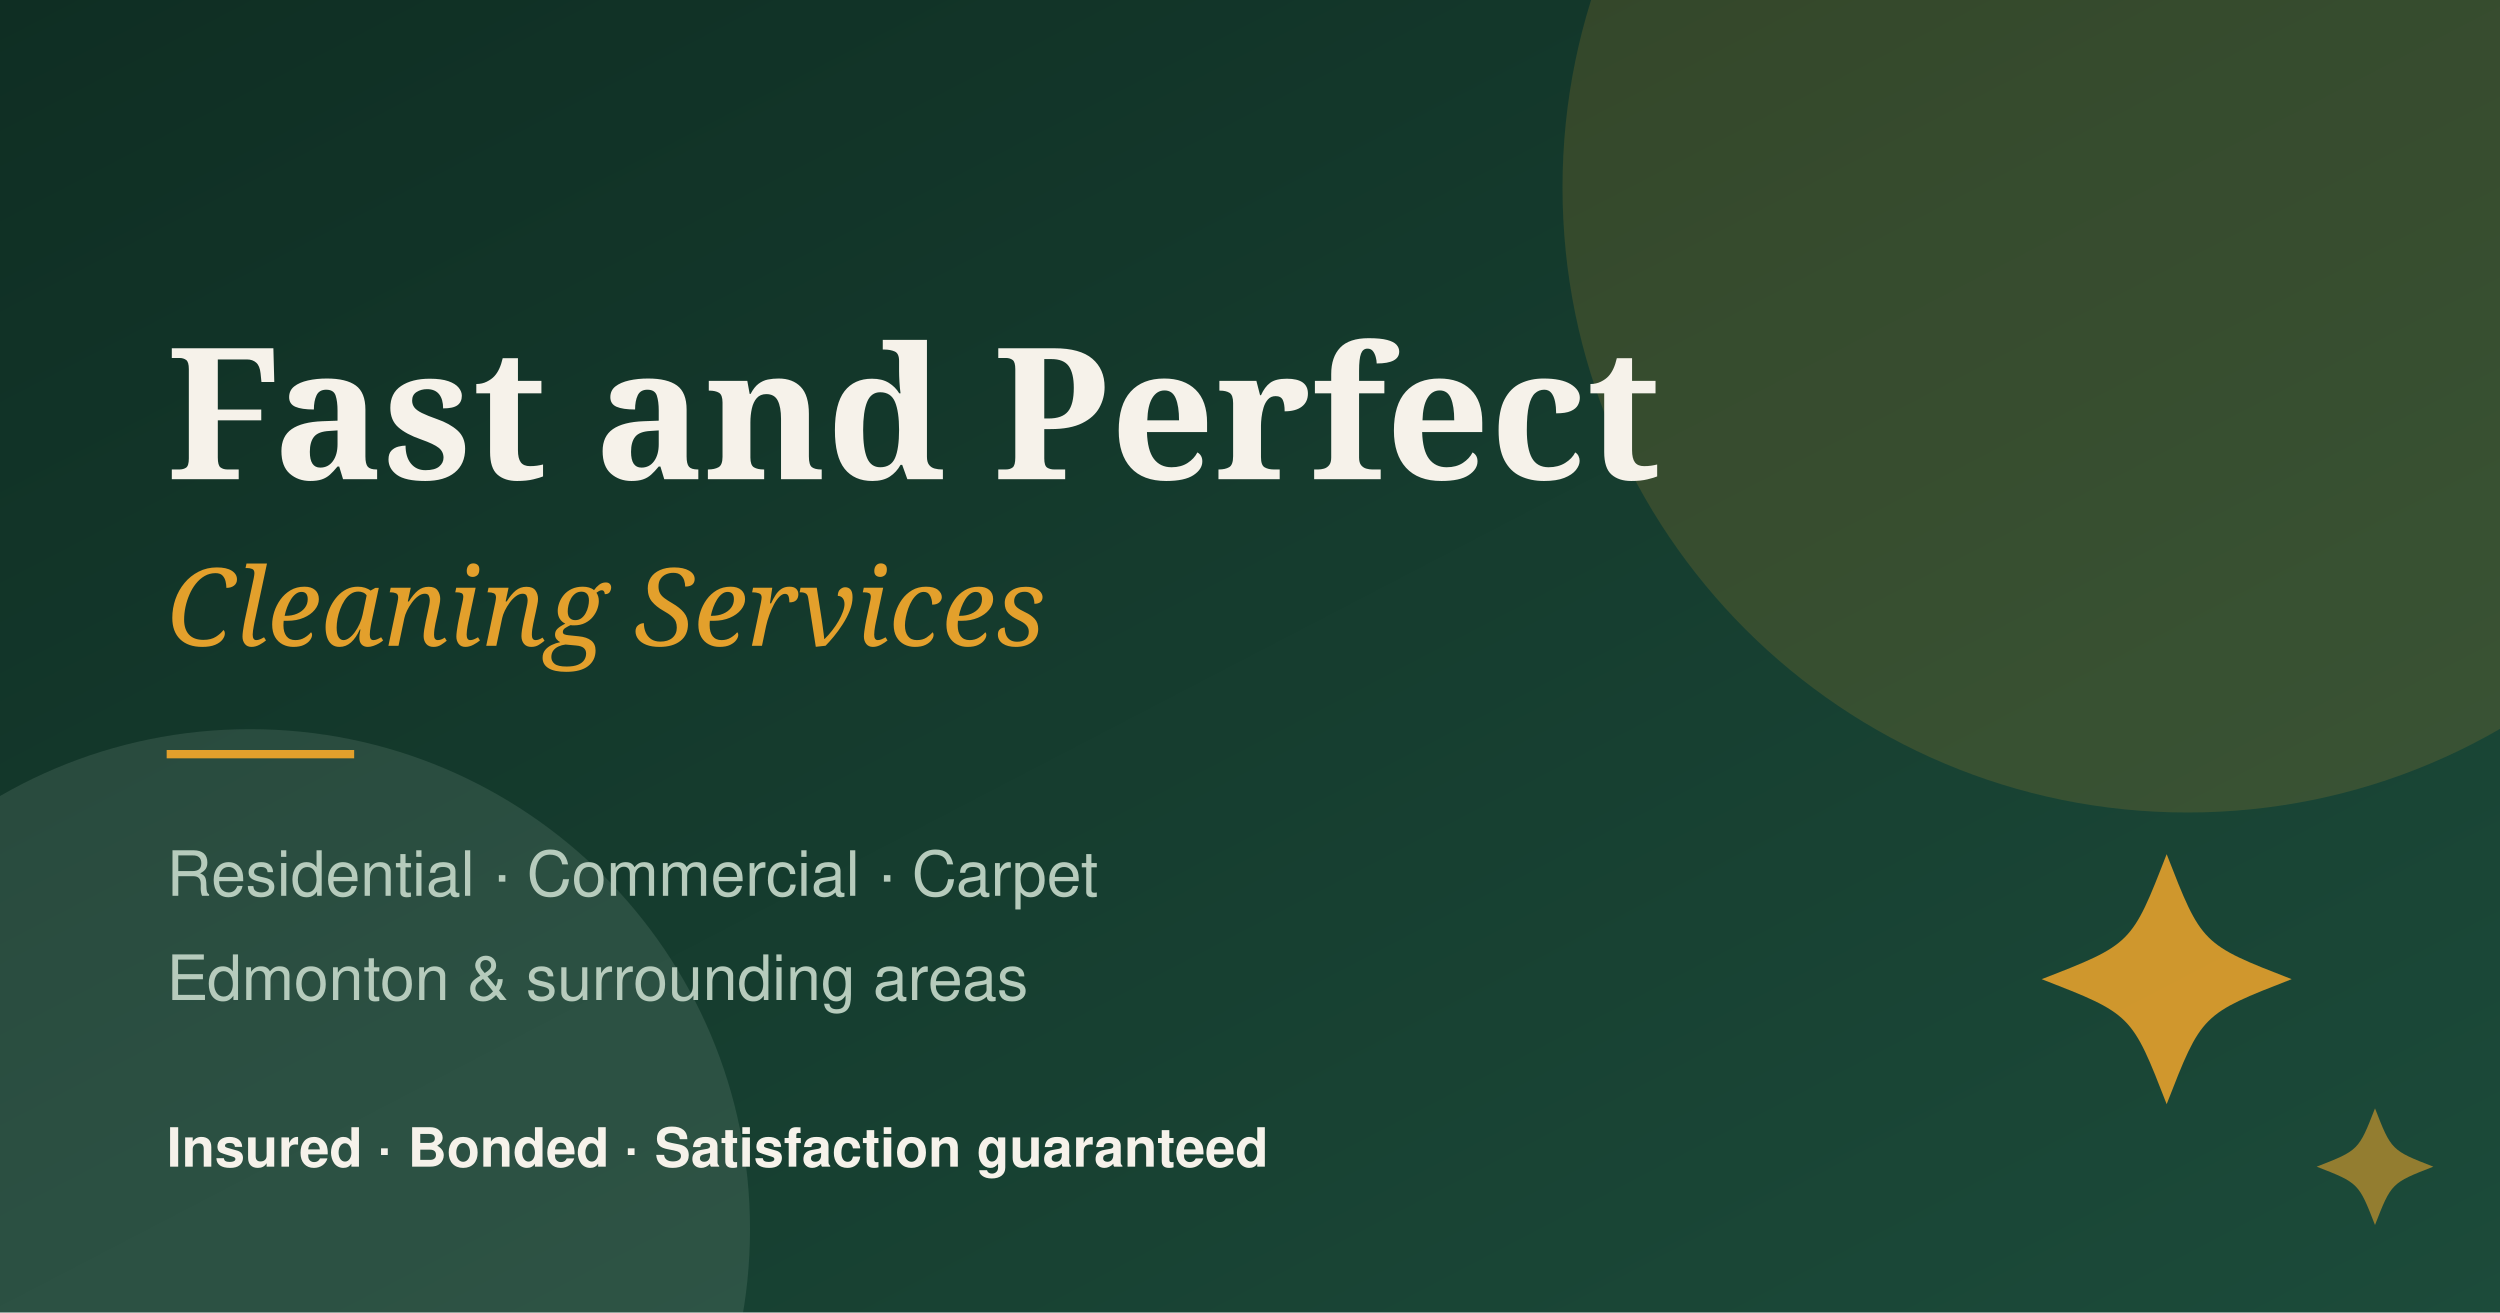
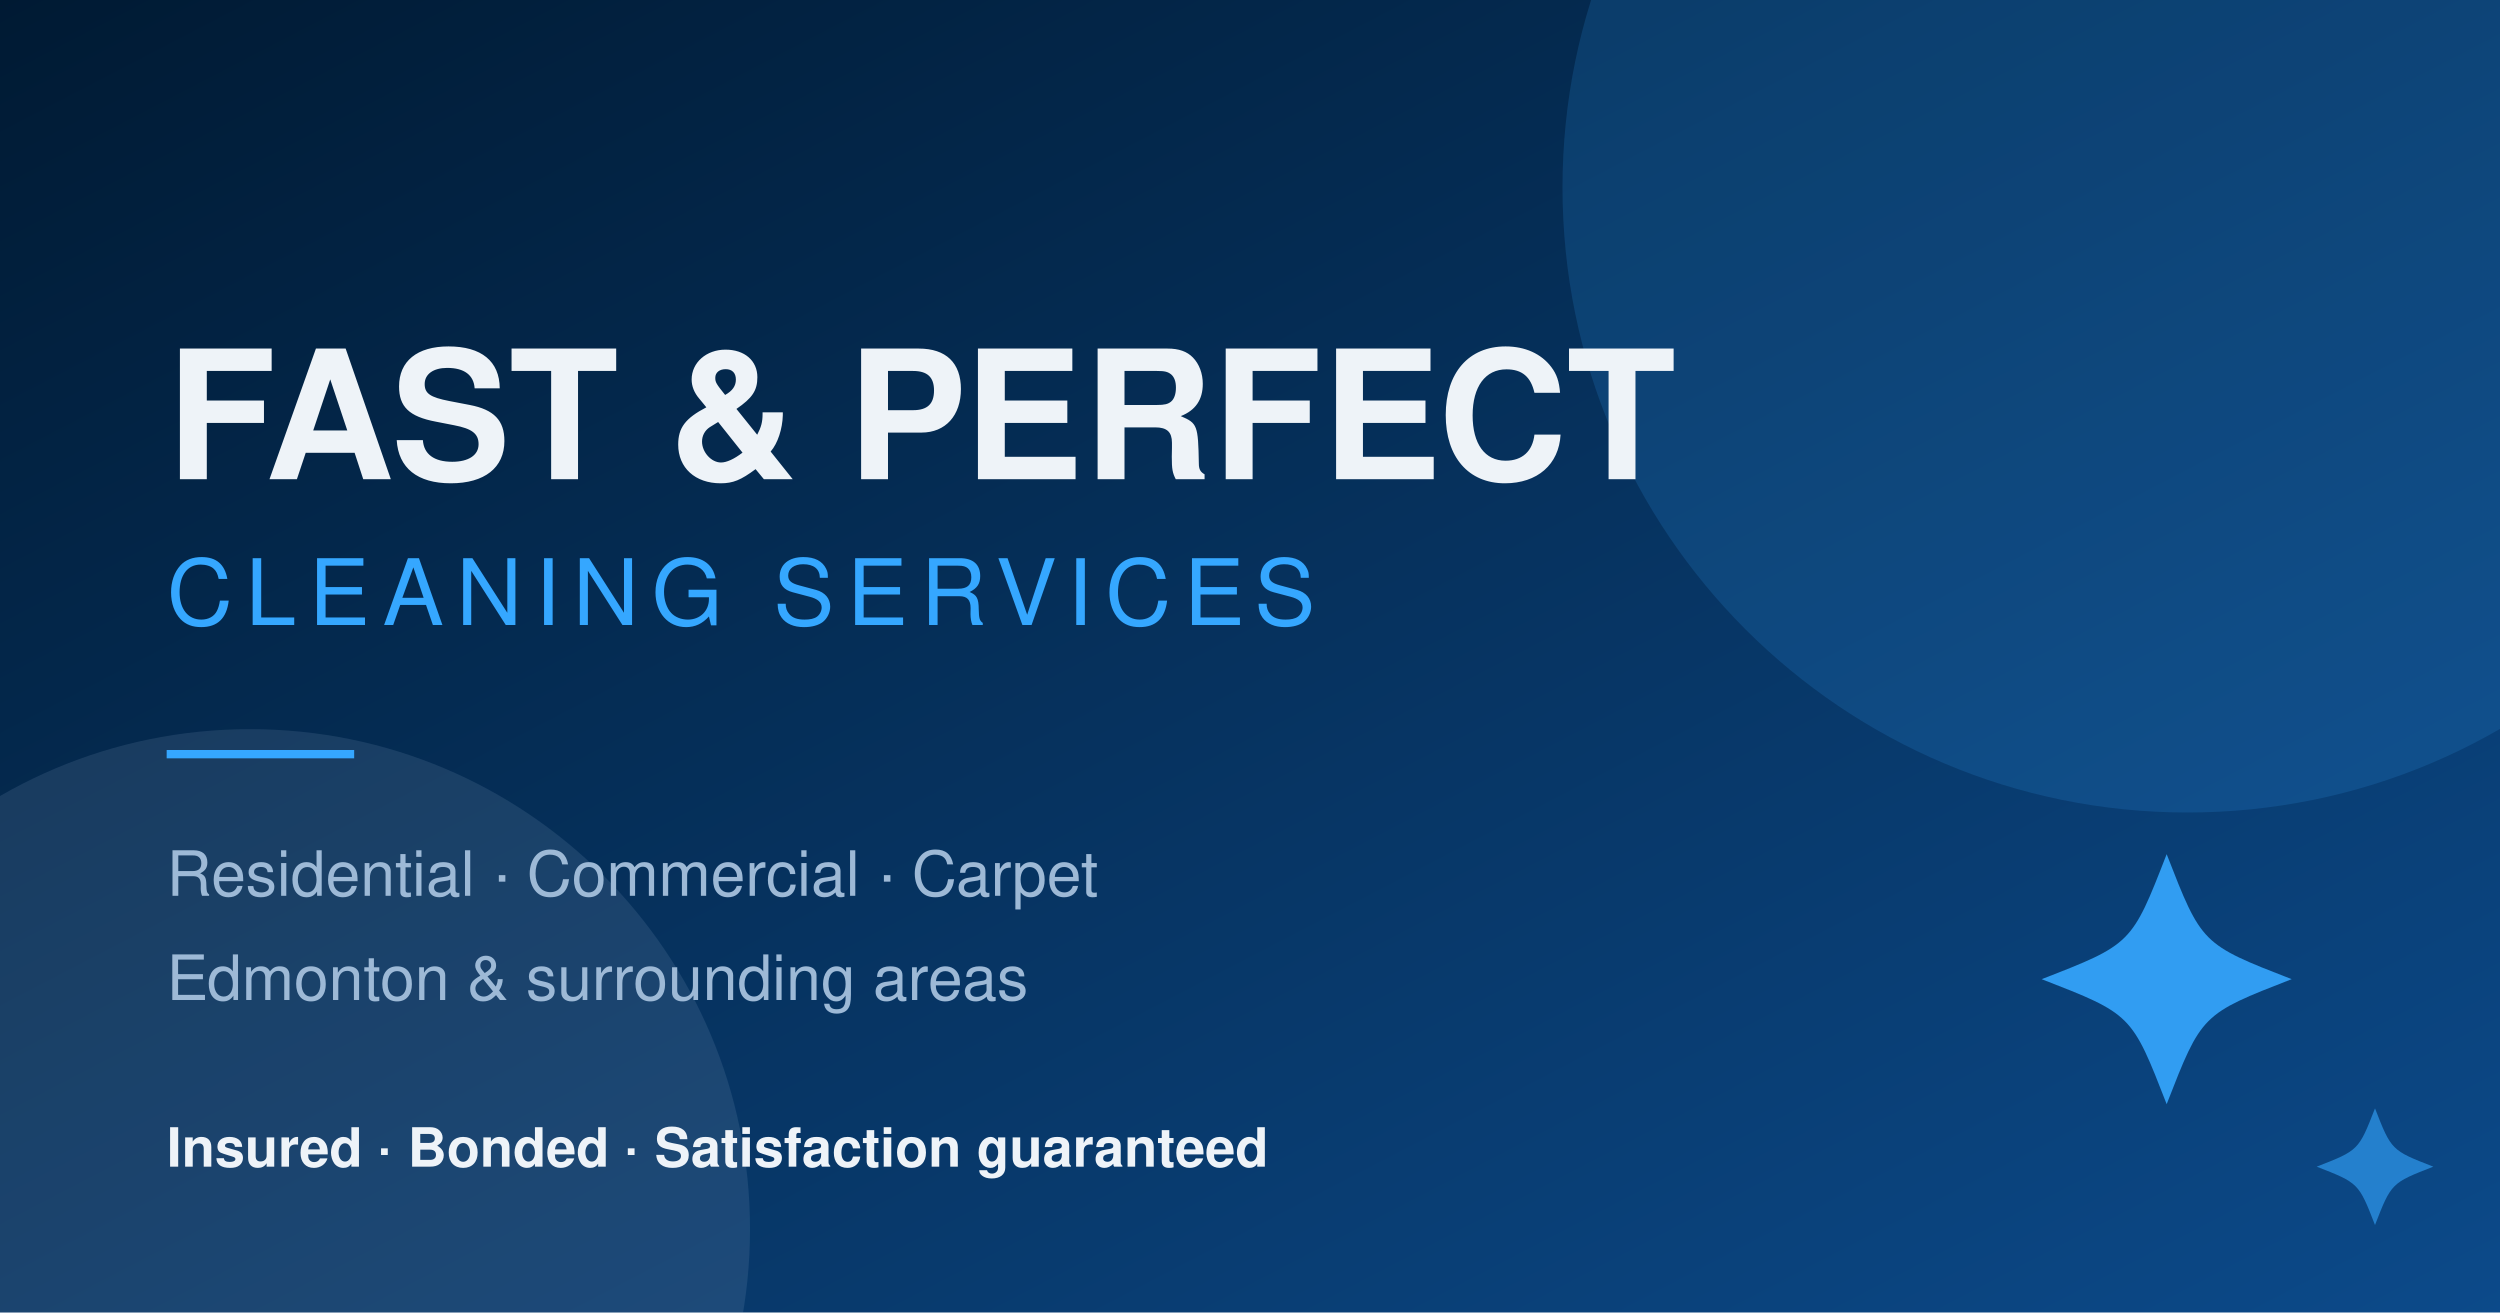
<svg xmlns="http://www.w3.org/2000/svg" viewBox="0 0 1200 630" width="1200" height="630">
  <defs>
    <linearGradient id="bg" x1="0" y1="0" x2="1" y2="1">
-       <stop offset="0" stop-color="#0f2e23" />
-       <stop offset="1" stop-color="#1c4b3a" />
+       <stop offset="0" stop-color="#001a33" />
+       <stop offset="1" stop-color="#0c4a8a" />
    </linearGradient>
  </defs>
  <rect width="1200" height="630" fill="url(#bg)" />
-   <circle cx="1050" cy="90" r="300" fill="#e3a02c" opacity="0.16" />
-   <circle cx="120" cy="590" r="240" fill="#b6cbbc" opacity="0.14" />
-   <path d="M 1040 410 C 1056.8 453.2 1056.8 453.2 1100 470 C 1056.8 486.8 1056.8 486.8 1040 530 C 1023.2 486.8 1023.2 486.8 980 470 C 1023.2 453.2 1023.2 453.2 1040 410 Z" fill="#e3a02c" opacity="0.9" />
-   <path d="M 1140 532 C 1147.84 552.16 1147.84 552.16 1168 560 C 1147.84 567.84 1147.84 567.84 1140 588 C 1132.16 567.84 1132.16 567.84 1112 560 C 1132.16 552.16 1132.16 552.16 1140 532 Z" fill="#e3a02c" opacity="0.6" />
-   <text x="80" y="230" font-family="Georgia,serif" font-size="88" font-weight="700" fill="#f6f2ea">Fast and Perfect</text>
-   <text x="80" y="310" font-family="Georgia,serif" font-size="52" font-style="italic" fill="#e3a02c">Cleaning Services</text>
-   <rect x="80" y="360" width="90" height="4" fill="#e3a02c" />
-   <text x="80" y="430" font-family="Helvetica,Arial,sans-serif" font-size="30" fill="#b6cbbc">Residential · Commercial · Carpet</text>
-   <text x="80" y="480" font-family="Helvetica,Arial,sans-serif" font-size="30" fill="#b6cbbc">Edmonton &amp; surrounding areas</text>
-   <text x="80" y="560" font-family="Helvetica,Arial,sans-serif" font-size="26" font-weight="bold" fill="#f6f2ea">Insured · Bonded · Satisfaction guaranteed</text>
+   <circle cx="1050" cy="90" r="300" fill="#35a7ff" opacity="0.16" />
+   <circle cx="120" cy="590" r="240" fill="#9db9d6" opacity="0.14" />
+   <path d="M 1040 410 C 1056.8 453.2 1056.8 453.2 1100 470 C 1056.8 486.8 1056.8 486.8 1040 530 C 1023.2 486.8 1023.2 486.8 980 470 C 1023.2 453.2 1023.2 453.2 1040 410 Z" fill="#35a7ff" opacity="0.9" />
+   <path d="M 1140 532 C 1147.84 552.16 1147.84 552.16 1168 560 C 1147.84 567.84 1147.84 567.84 1140 588 C 1132.16 567.84 1132.16 567.84 1112 560 C 1132.16 552.16 1132.16 552.16 1140 532 Z" fill="#35a7ff" opacity="0.6" />
+   <text x="80" y="230" font-family="Helvetica,Arial,sans-serif" font-size="86" font-weight="bold" fill="#eef3f8">FAST &amp; PERFECT</text>
+   <text x="80" y="300" font-family="Helvetica,Arial,sans-serif" font-size="44" letter-spacing="6" fill="#35a7ff">CLEANING SERVICES</text>
+   <rect x="80" y="360" width="90" height="4" fill="#35a7ff" />
+   <text x="80" y="430" font-family="Helvetica,Arial,sans-serif" font-size="30" fill="#9db9d6">Residential · Commercial · Carpet</text>
+   <text x="80" y="480" font-family="Helvetica,Arial,sans-serif" font-size="30" fill="#9db9d6">Edmonton &amp; surrounding areas</text>
+   <text x="80" y="560" font-family="Helvetica,Arial,sans-serif" font-size="26" font-weight="bold" fill="#eef3f8">Insured · Bonded · Satisfaction guaranteed</text>
</svg>
